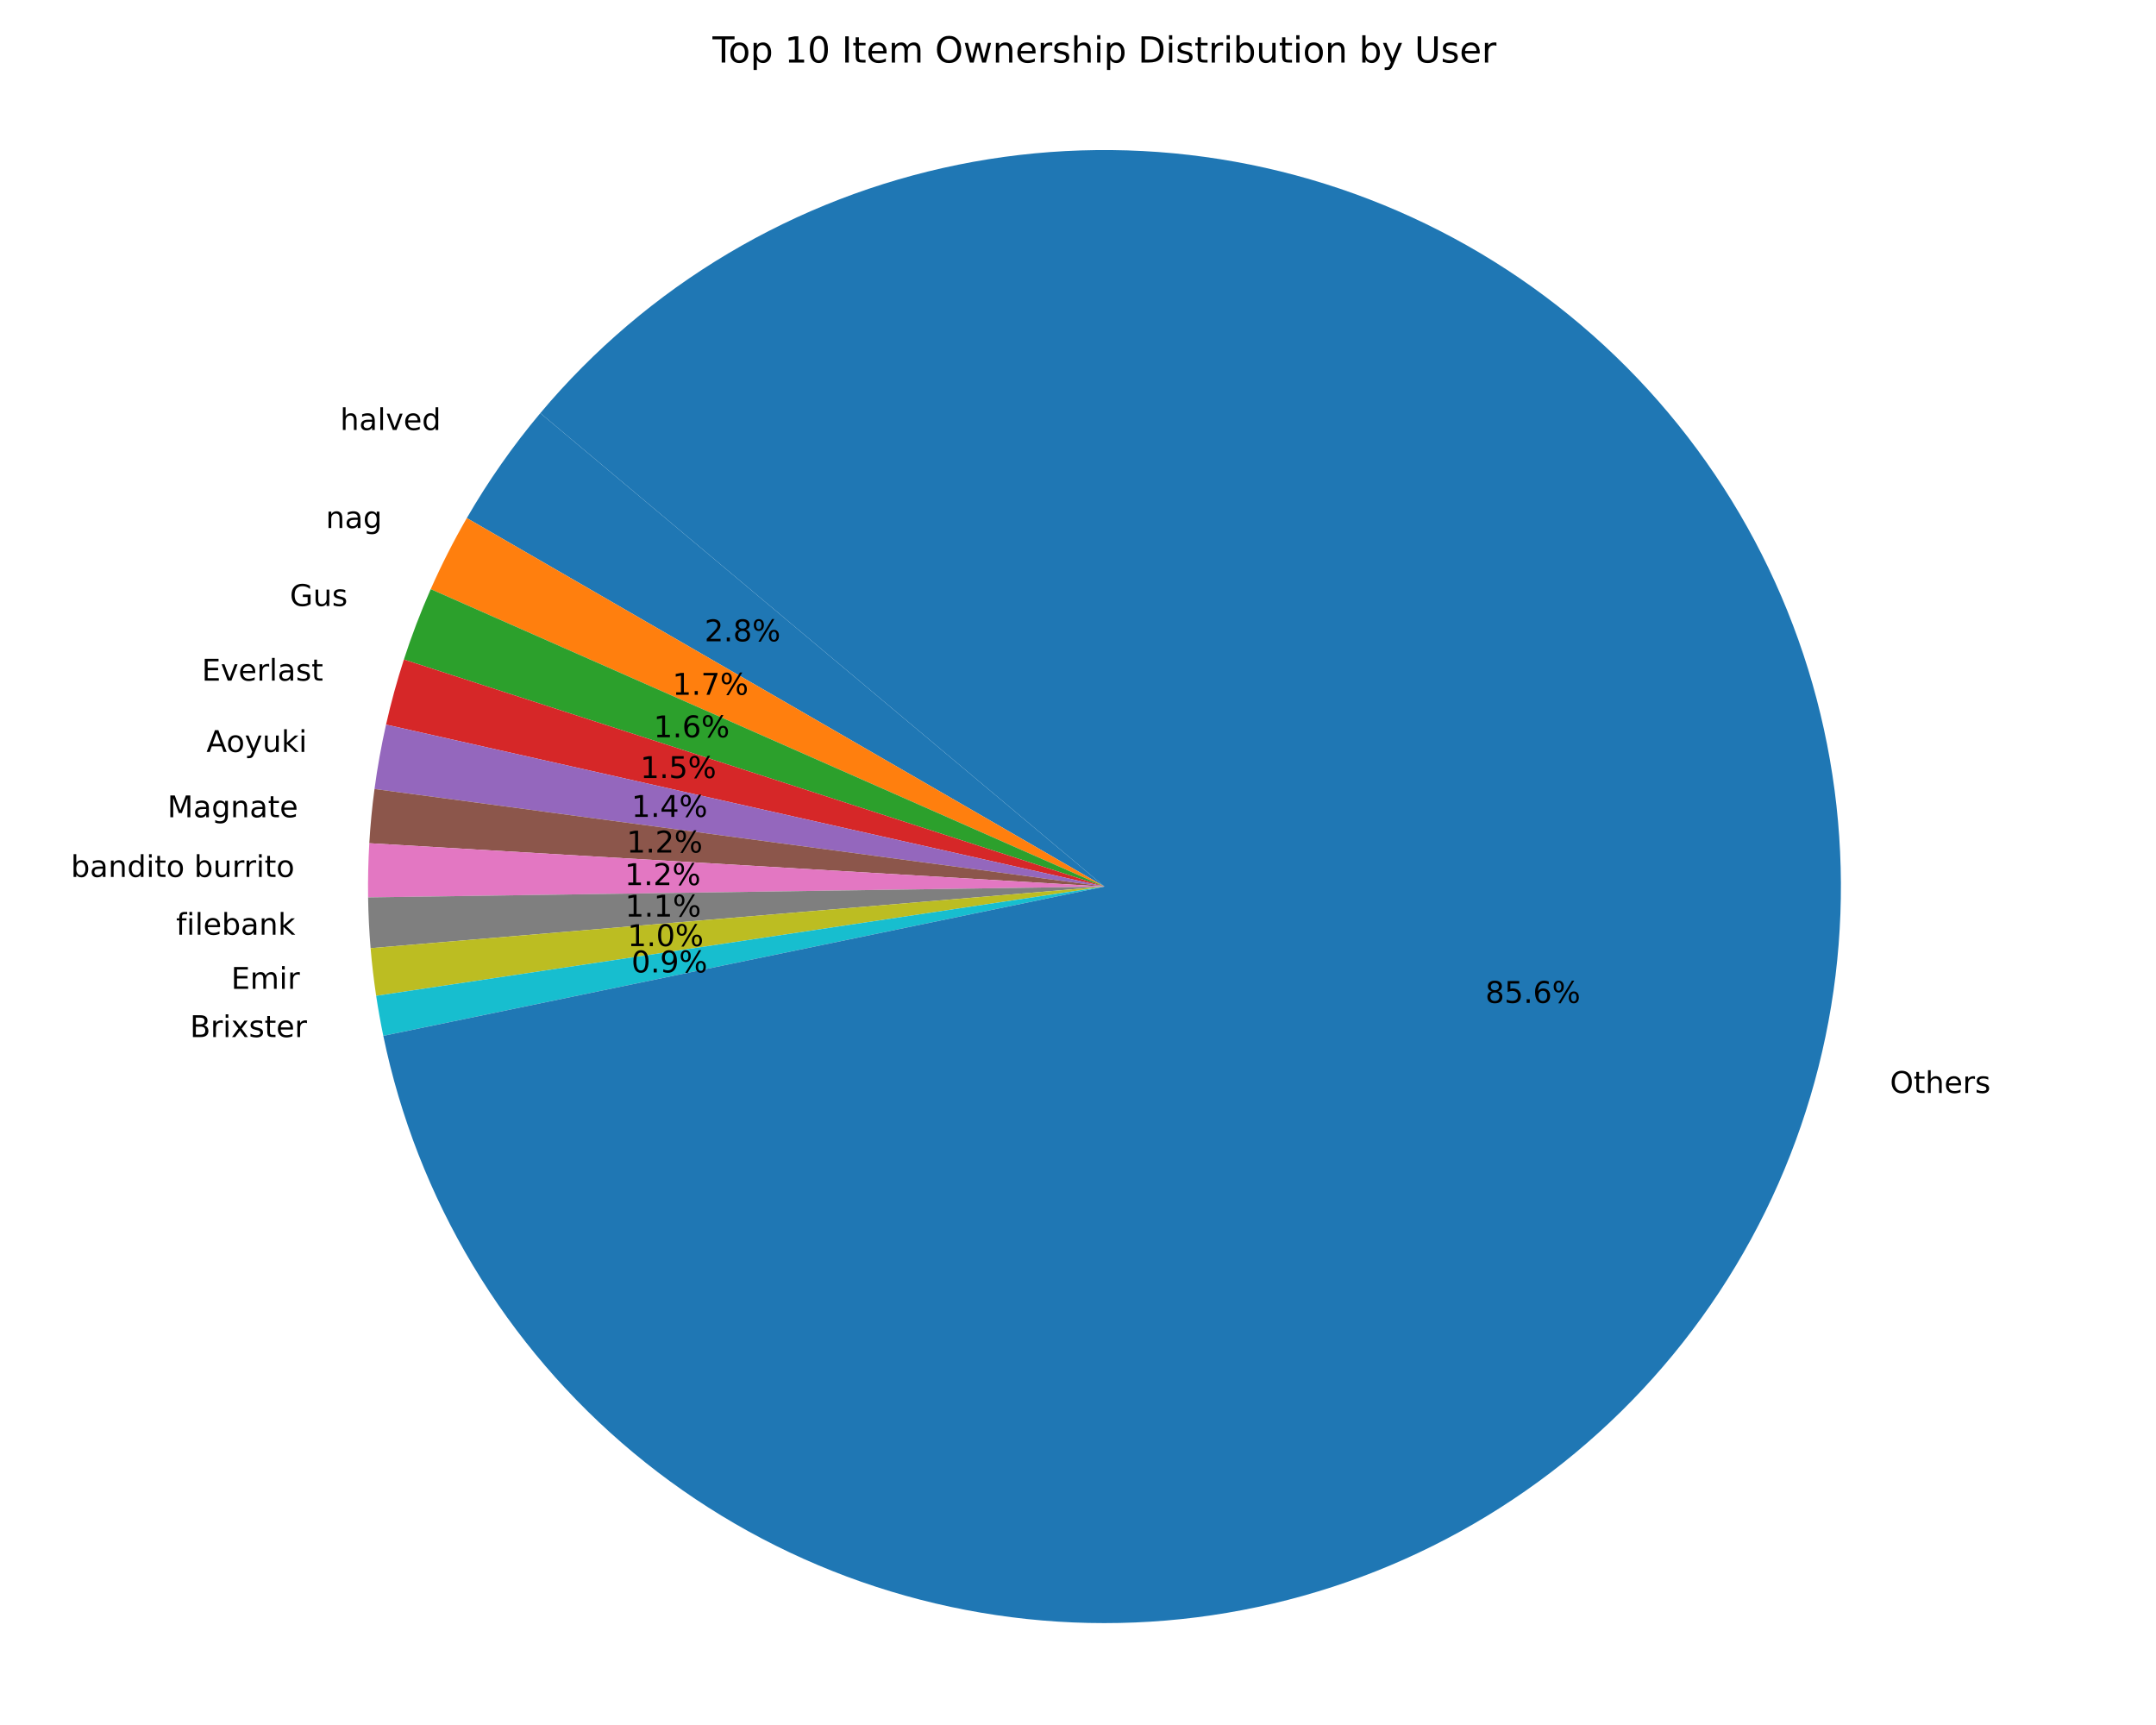
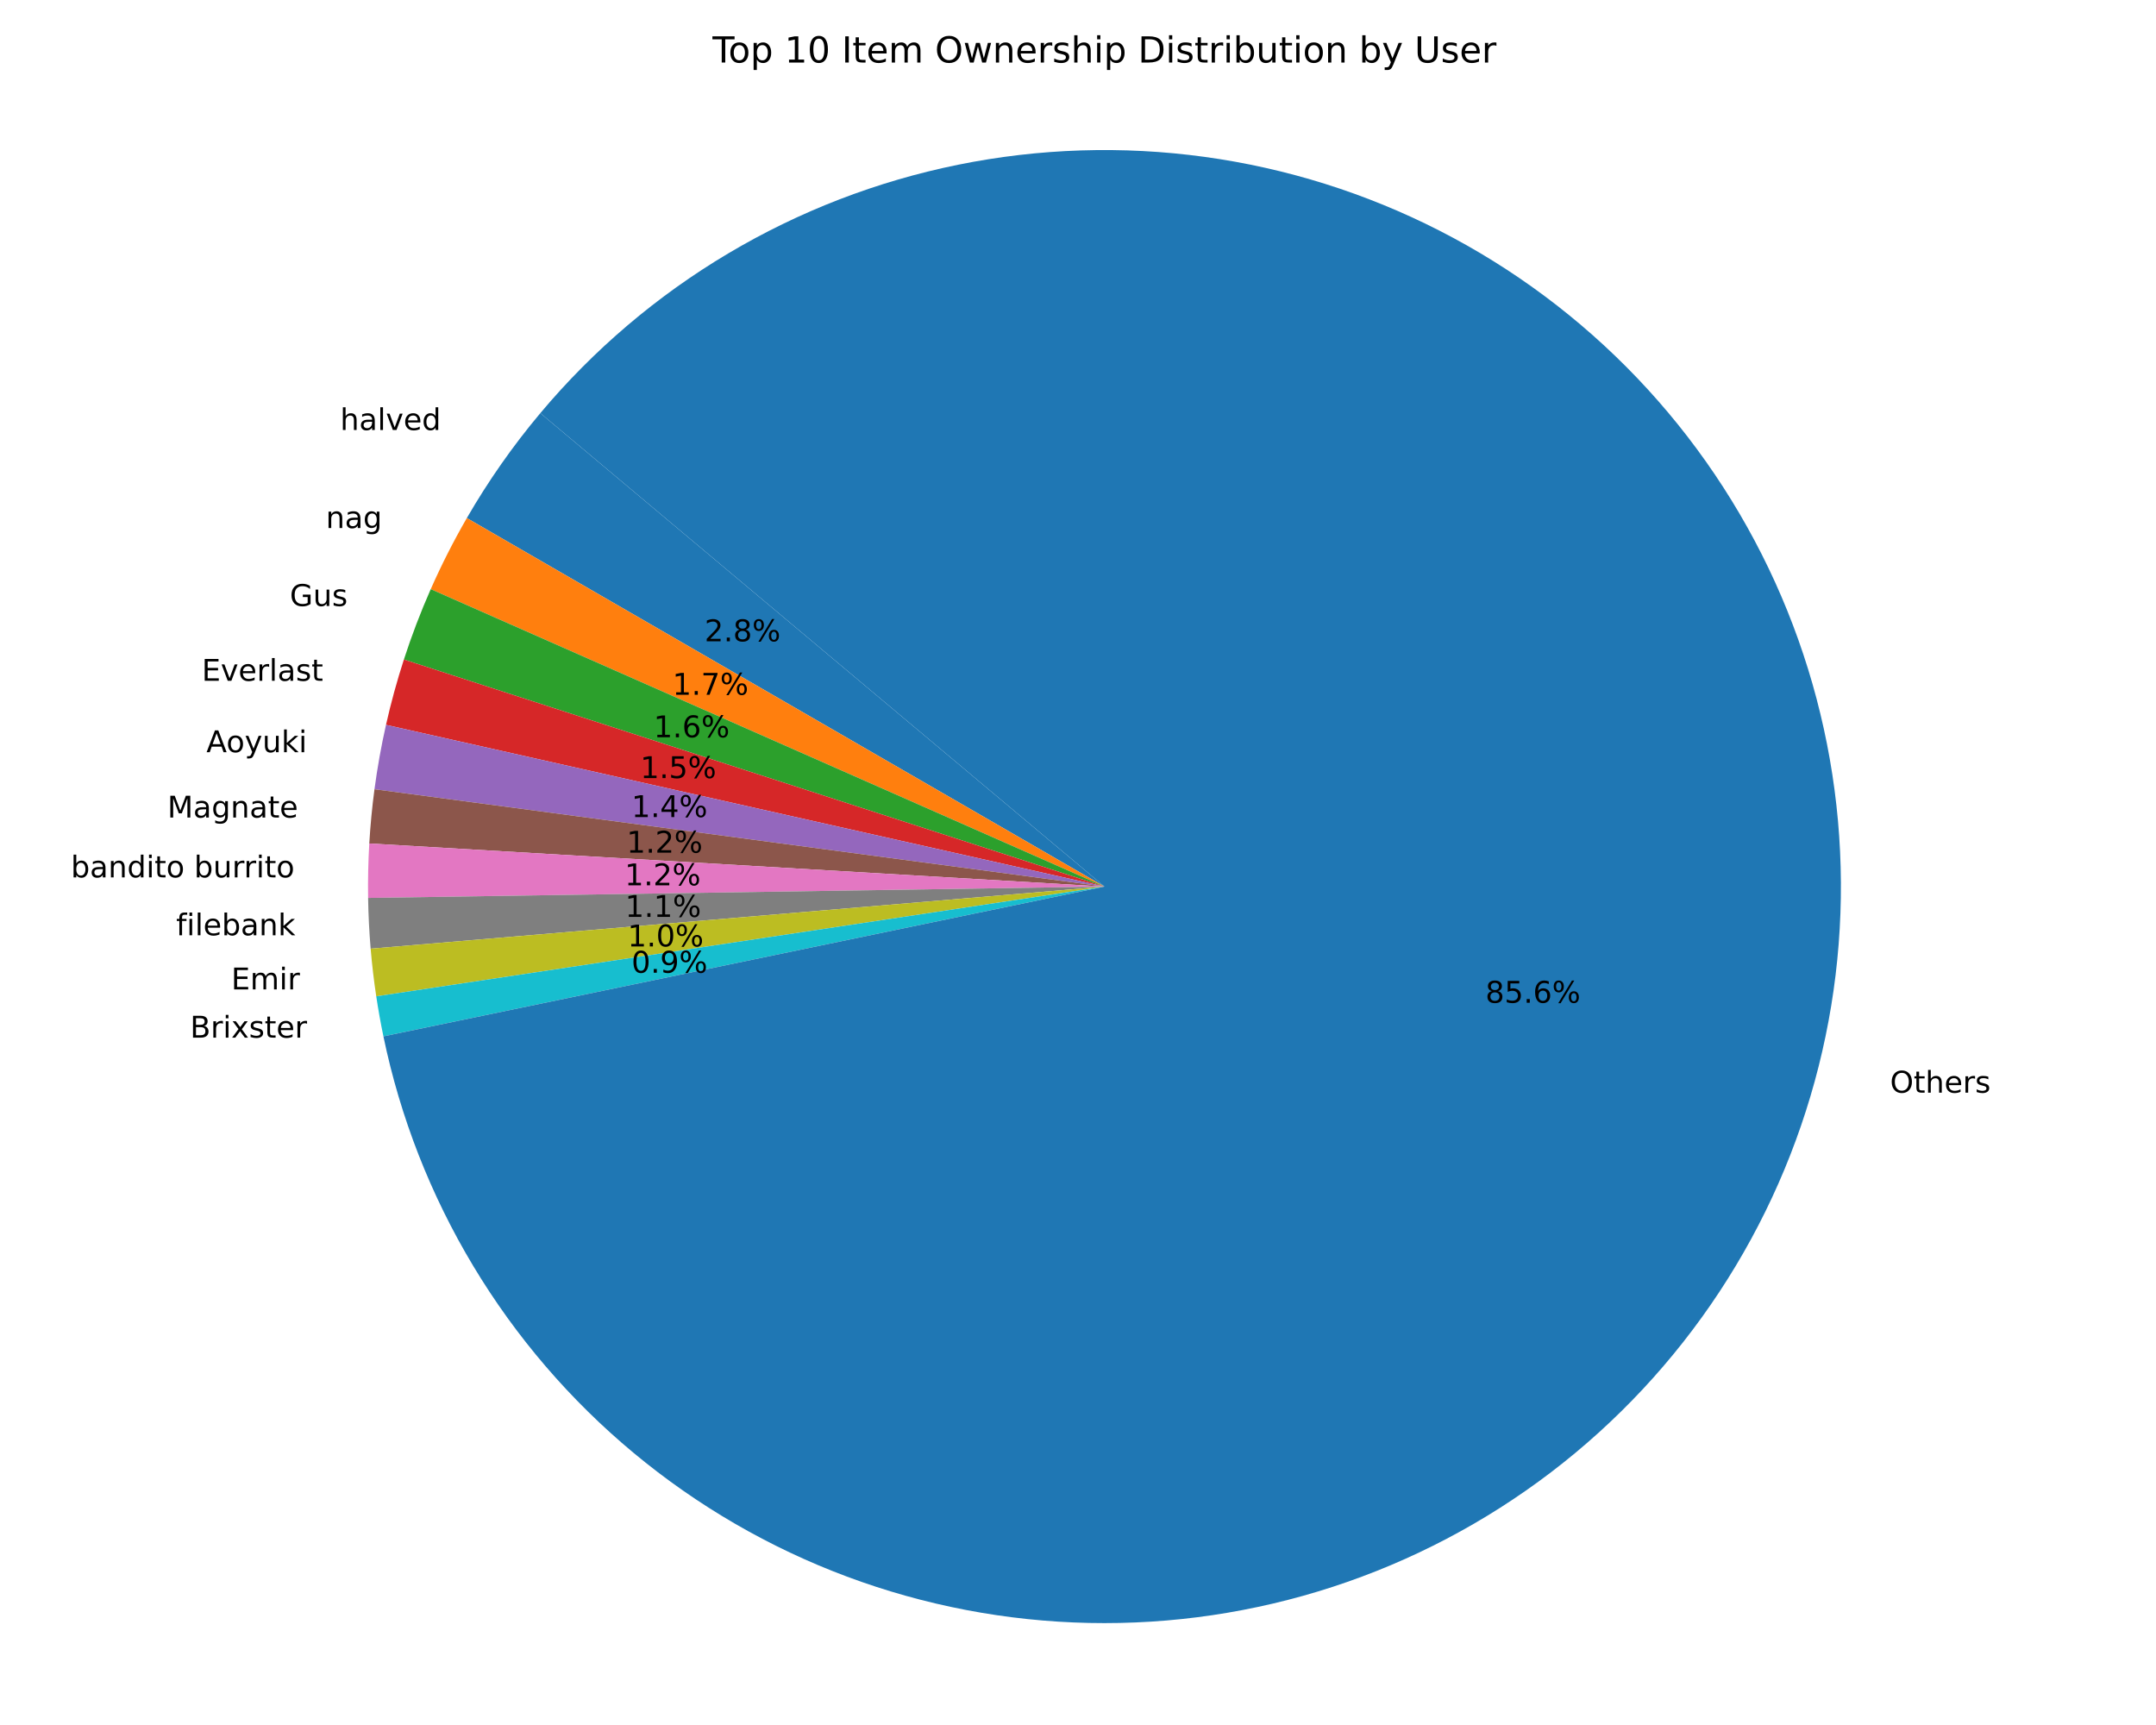
<svg xmlns="http://www.w3.org/2000/svg" xmlns:xlink="http://www.w3.org/1999/xlink" width="720pt" height="576pt" viewBox="0 0 720 576" version="1.1">
  <defs>
    <style type="text/css">*{stroke-linejoin: round; stroke-linecap: butt}</style>
  </defs>
  <g id="figure_1">
    <g id="patch_1">
      <path d="M 0 576  L 720 576  L 720 0  L 0 0  z " style="fill: #ffffff" />
    </g>
    <g id="axes_1">
      <g id="patch_2">
-         <path d="M 180.438 137.953  C 175.849 143.422 171.5 149.088 167.404 154.936  C 163.308 160.783 159.469 166.805 155.897 172.987  L 368.838 296.04  z " style="fill: #1f77b4" />
+         <path d="M 180.44 137.954  C 175.851 143.423 171.502 149.089 167.406 154.936  C 163.31 160.783 159.471 166.806 155.899 172.987  L 368.839 296.04  z " style="fill: #1f77b4" />
      </g>
      <g id="patch_3">
-         <path d="M 155.897 172.987  C 153.675 176.831 151.559 180.734 149.549 184.693  C 147.538 188.651 145.636 192.664 143.843 196.726  L 368.838 296.04  z " style="fill: #ff7f0e" />
+         <path d="M 155.899 172.987  C 153.678 176.831 151.561 180.735 149.551 184.693  C 147.541 188.652 145.638 192.664 143.845 196.726  L 368.839 296.04  z " style="fill: #ff7f0e" />
      </g>
      <g id="patch_4">
-         <path d="M 143.843 196.726  C 142.15 200.561 140.555 204.44 139.06 208.358  C 137.565 212.275 136.171 216.23 134.878 220.219  L 368.838 296.04  z " style="fill: #2ca02c" />
+         <path d="M 143.845 196.726  C 142.152 200.562 140.557 204.44 139.062 208.358  C 137.567 212.275 136.173 216.231 134.88 220.219  L 368.839 296.04  z " style="fill: #2ca02c" />
      </g>
      <g id="patch_5">
-         <path d="M 134.878 220.219  C 133.72 223.794 132.643 227.395 131.65 231.019  C 130.656 234.643 129.746 238.289 128.92 241.955  L 368.838 296.04  z " style="fill: #d62728" />
+         <path d="M 134.88 220.219  C 133.717 223.808 132.637 227.423 131.64 231.061  C 130.644 234.699 129.731 238.36 128.903 242.04  L 368.839 296.04  z " style="fill: #d62728" />
      </g>
      <g id="patch_6">
-         <path d="M 128.92 241.955  C 128.119 245.507 127.397 249.077 126.755 252.662  C 126.112 256.246 125.55 259.845 125.067 263.454  L 368.838 296.04  z " style="fill: #9467bd" />
+         <path d="M 128.903 242.04  C 128.103 245.593 127.382 249.163 126.741 252.748  C 126.1 256.332 125.539 259.931 125.058 263.541  L 368.839 296.04  z " style="fill: #9467bd" />
      </g>
      <g id="patch_7">
-         <path d="M 125.067 263.454  C 124.665 266.46 124.319 269.473 124.029 272.491  C 123.739 275.509 123.504 278.533 123.326 281.56  L 368.838 296.04  z " style="fill: #8c564b" />
+         <path d="M 125.058 263.541  C 124.657 266.546 124.312 269.559 124.023 272.578  C 123.734 275.596 123.5 278.62 123.323 281.647  L 368.839 296.04  z " style="fill: #8c564b" />
      </g>
      <g id="patch_8">
-         <path d="M 123.326 281.56  C 123.148 284.572 123.026 287.588 122.959 290.605  C 122.892 293.622 122.881 296.64 122.925 299.657  L 368.838 296.04  z " style="fill: #e377c2" />
+         <path d="M 123.323 281.647  C 123.145 284.674 123.024 287.704 122.958 290.735  C 122.893 293.767 122.884 296.799 122.93 299.831  L 368.839 296.04  z " style="fill: #e377c2" />
      </g>
      <g id="patch_9">
-         <path d="M 122.925 299.657  C 122.967 302.486 123.057 305.314 123.197 308.14  C 123.336 310.965 123.524 313.788 123.76 316.608  L 368.838 296.04  z " style="fill: #7f7f7f" />
+         <path d="M 122.93 299.831  C 122.974 302.66 123.066 305.488 123.208 308.314  C 123.349 311.139 123.539 313.962 123.777 316.781  L 368.839 296.04  z " style="fill: #7f7f7f" />
      </g>
      <g id="patch_10">
-         <path d="M 123.76 316.608  C 123.984 319.268 124.25 321.924 124.56 324.576  C 124.87 327.227 125.223 329.873 125.618 332.513  L 368.838 296.04  z " style="fill: #bcbd22" />
+         <path d="M 123.777 316.781  C 124.002 319.441 124.271 322.097 124.582 324.749  C 124.894 327.4 125.249 330.046 125.647 332.686  L 368.839 296.04  z " style="fill: #bcbd22" />
      </g>
      <g id="patch_11">
-         <path d="M 125.618 332.513  C 125.954 334.752 126.321 336.985 126.718 339.213  C 127.115 341.442 127.543 343.664 128.002 345.88  L 368.838 296.04  z " style="fill: #17becf" />
+         <path d="M 125.647 332.686  C 125.984 334.924 126.352 337.157 126.751 339.385  C 127.15 341.613 127.579 343.835 128.04 346.051  L 368.839 296.04  z " style="fill: #17becf" />
      </g>
      <g id="patch_12">
-         <path d="M 128.002 345.88  C 133.602 372.943 143.724 398.868 157.942 422.566  C 172.159 446.264 190.27 467.397 211.511 485.075  C 232.752 502.754 256.822 516.726 282.708 526.404  C 308.593 536.082 335.926 541.329 363.555 541.922  C 391.184 542.516 418.717 538.448 444.994 529.891  C 471.271 521.334 495.919 508.408 517.9 491.658  C 539.881 474.909 558.883 454.573 574.105 431.508  C 589.327 408.442 600.553 382.975 607.311 356.179  C 614.069 329.382 616.261 301.637 613.797 274.112  C 611.333 246.587 604.248 219.672 592.838 194.502  C 581.428 169.332 565.858 146.263 546.781 126.269  C 527.704 106.274 505.393 89.636 480.786 77.057  C 456.18 64.478 429.628 56.135 402.249 52.381  C 374.869 48.627 347.052 49.514 319.968 55.005  C 292.883 60.497 266.917 70.514 243.162 84.636  C 219.407 98.758 198.202 116.783 180.438 137.953  L 368.838 296.04  z " style="fill: #1f77b4" />
+         <path d="M 128.04 346.051  C 133.658 373.105 143.797 399.02 158.028 422.705  C 172.259 446.391 190.381 467.509 211.63 485.172  C 232.88 502.835 256.954 516.791 282.842 526.453  C 308.729 536.115 336.061 541.345 363.687 541.924  C 391.312 542.503 418.839 538.422 445.109 529.853  C 471.378 521.284 496.017 508.349 517.987 491.592  C 539.958 474.834 558.948 454.494 574.159 431.425  C 589.37 408.357 600.585 382.89 607.333 356.094  C 614.08 329.299 616.263 301.557 613.791 274.036  C 611.319 246.515 604.226 219.607 592.811 194.443  C 581.397 169.279 565.822 146.218 546.744 126.23  C 527.665 106.242 505.354 89.611 480.748 77.038  C 456.143 64.465 429.594 56.128 402.217 52.377  C 374.841 48.627 347.028 49.517 319.948 55.011  C 292.868 60.504 266.906 70.521 243.155 84.642  C 219.404 98.763 198.201 116.787 180.44 137.954  L 368.839 296.04  z " style="fill: #1f77b4" />
      </g>
      <g id="matplotlib.axis_1" />
      <g id="matplotlib.axis_2" />
      <g id="text_1">
-         <g transform="translate(113.5967 143.5845) scale(0.1 -0.1)">
+         <g transform="translate(113.5988 143.5851) scale(0.1 -0.1)">
          <defs>
            <path id="DejaVuSans-68" d="M 3513 2113  L 3513 0  L 2938 0  L 2938 2094  Q 2938 2591 2744 2837  Q 2550 3084 2163 3084  Q 1697 3084 1428 2787  Q 1159 2491 1159 1978  L 1159 0  L 581 0  L 581 4863  L 1159 4863  L 1159 2956  Q 1366 3272 1645 3428  Q 1925 3584 2291 3584  Q 2894 3584 3203 3211  Q 3513 2838 3513 2113  z " transform="scale(0.015625)" />
            <path id="DejaVuSans-61" d="M 2194 1759  Q 1497 1759 1228 1600  Q 959 1441 959 1056  Q 959 750 1161 570  Q 1363 391 1709 391  Q 2188 391 2477 730  Q 2766 1069 2766 1631  L 2766 1759  L 2194 1759  z M 3341 1997  L 3341 0  L 2766 0  L 2766 531  Q 2569 213 2275 61  Q 1981 -91 1556 -91  Q 1019 -91 701 211  Q 384 513 384 1019  Q 384 1609 779 1909  Q 1175 2209 1959 2209  L 2766 2209  L 2766 2266  Q 2766 2663 2505 2880  Q 2244 3097 1772 3097  Q 1472 3097 1187 3025  Q 903 2953 641 2809  L 641 3341  Q 956 3463 1253 3523  Q 1550 3584 1831 3584  Q 2591 3584 2966 3190  Q 3341 2797 3341 1997  z " transform="scale(0.015625)" />
            <path id="DejaVuSans-6c" d="M 603 4863  L 1178 4863  L 1178 0  L 603 0  L 603 4863  z " transform="scale(0.015625)" />
            <path id="DejaVuSans-76" d="M 191 3500  L 800 3500  L 1894 563  L 2988 3500  L 3597 3500  L 2284 0  L 1503 0  L 191 3500  z " transform="scale(0.015625)" />
            <path id="DejaVuSans-65" d="M 3597 1894  L 3597 1613  L 953 1613  Q 991 1019 1311 708  Q 1631 397 2203 397  Q 2534 397 2845 478  Q 3156 559 3463 722  L 3463 178  Q 3153 47 2828 -22  Q 2503 -91 2169 -91  Q 1331 -91 842 396  Q 353 884 353 1716  Q 353 2575 817 3079  Q 1281 3584 2069 3584  Q 2775 3584 3186 3129  Q 3597 2675 3597 1894  z M 3022 2063  Q 3016 2534 2758 2815  Q 2500 3097 2075 3097  Q 1594 3097 1305 2825  Q 1016 2553 972 2059  L 3022 2063  z " transform="scale(0.015625)" />
            <path id="DejaVuSans-64" d="M 2906 2969  L 2906 4863  L 3481 4863  L 3481 0  L 2906 0  L 2906 525  Q 2725 213 2448 61  Q 2172 -91 1784 -91  Q 1150 -91 751 415  Q 353 922 353 1747  Q 353 2572 751 3078  Q 1150 3584 1784 3584  Q 2172 3584 2448 3432  Q 2725 3281 2906 2969  z M 947 1747  Q 947 1113 1208 752  Q 1469 391 1925 391  Q 2381 391 2643 752  Q 2906 1113 2906 1747  Q 2906 2381 2643 2742  Q 2381 3103 1925 3103  Q 1469 3103 1208 2742  Q 947 2381 947 1747  z " transform="scale(0.015625)" />
          </defs>
          <use xlink:href="#DejaVuSans-68" />
          <use xlink:href="#DejaVuSans-61" transform="translate(63.37891 0)" />
          <use xlink:href="#DejaVuSans-6c" transform="translate(124.6582 0)" />
          <use xlink:href="#DejaVuSans-76" transform="translate(152.4414 0)" />
          <use xlink:href="#DejaVuSans-65" transform="translate(211.6211 0)" />
          <use xlink:href="#DejaVuSans-64" transform="translate(273.1445 0)" />
        </g>
      </g>
      <g id="text_2">
-         <g transform="translate(235.2753 214.1367) scale(0.1 -0.1)">
+         <g transform="translate(235.2771 214.137) scale(0.1 -0.1)">
          <defs>
            <path id="DejaVuSans-32" d="M 1228 531  L 3431 531  L 3431 0  L 469 0  L 469 531  Q 828 903 1448 1529  Q 2069 2156 2228 2338  Q 2531 2678 2651 2914  Q 2772 3150 2772 3378  Q 2772 3750 2511 3984  Q 2250 4219 1831 4219  Q 1534 4219 1204 4116  Q 875 4013 500 3803  L 500 4441  Q 881 4594 1212 4672  Q 1544 4750 1819 4750  Q 2544 4750 2975 4387  Q 3406 4025 3406 3419  Q 3406 3131 3298 2873  Q 3191 2616 2906 2266  Q 2828 2175 2409 1742  Q 1991 1309 1228 531  z " transform="scale(0.015625)" />
            <path id="DejaVuSans-2e" d="M 684 794  L 1344 794  L 1344 0  L 684 0  L 684 794  z " transform="scale(0.015625)" />
            <path id="DejaVuSans-38" d="M 2034 2216  Q 1584 2216 1326 1975  Q 1069 1734 1069 1313  Q 1069 891 1326 650  Q 1584 409 2034 409  Q 2484 409 2743 651  Q 3003 894 3003 1313  Q 3003 1734 2745 1975  Q 2488 2216 2034 2216  z M 1403 2484  Q 997 2584 770 2862  Q 544 3141 544 3541  Q 544 4100 942 4425  Q 1341 4750 2034 4750  Q 2731 4750 3128 4425  Q 3525 4100 3525 3541  Q 3525 3141 3298 2862  Q 3072 2584 2669 2484  Q 3125 2378 3379 2068  Q 3634 1759 3634 1313  Q 3634 634 3220 271  Q 2806 -91 2034 -91  Q 1263 -91 848 271  Q 434 634 434 1313  Q 434 1759 690 2068  Q 947 2378 1403 2484  z M 1172 3481  Q 1172 3119 1398 2916  Q 1625 2713 2034 2713  Q 2441 2713 2670 2916  Q 2900 3119 2900 3481  Q 2900 3844 2670 4047  Q 2441 4250 2034 4250  Q 1625 4250 1398 4047  Q 1172 3844 1172 3481  z " transform="scale(0.015625)" />
            <path id="DejaVuSans-25" d="M 4653 2053  Q 4381 2053 4226 1822  Q 4072 1591 4072 1178  Q 4072 772 4226 539  Q 4381 306 4653 306  Q 4919 306 5073 539  Q 5228 772 5228 1178  Q 5228 1588 5073 1820  Q 4919 2053 4653 2053  z M 4653 2450  Q 5147 2450 5437 2106  Q 5728 1763 5728 1178  Q 5728 594 5436 251  Q 5144 -91 4653 -91  Q 4153 -91 3862 251  Q 3572 594 3572 1178  Q 3572 1766 3864 2108  Q 4156 2450 4653 2450  z M 1428 4353  Q 1159 4353 1004 4120  Q 850 3888 850 3481  Q 850 3069 1003 2837  Q 1156 2606 1428 2606  Q 1700 2606 1854 2837  Q 2009 3069 2009 3481  Q 2009 3884 1853 4118  Q 1697 4353 1428 4353  z M 4250 4750  L 4750 4750  L 1831 -91  L 1331 -91  L 4250 4750  z M 1428 4750  Q 1922 4750 2215 4408  Q 2509 4066 2509 3481  Q 2509 2891 2217 2550  Q 1925 2209 1428 2209  Q 931 2209 642 2551  Q 353 2894 353 3481  Q 353 4063 643 4406  Q 934 4750 1428 4750  z " transform="scale(0.015625)" />
          </defs>
          <use xlink:href="#DejaVuSans-32" />
          <use xlink:href="#DejaVuSans-2e" transform="translate(63.62305 0)" />
          <use xlink:href="#DejaVuSans-38" transform="translate(95.41016 0)" />
          <use xlink:href="#DejaVuSans-25" transform="translate(159.0332 0)" />
        </g>
      </g>
      <g id="text_3">
-         <g transform="translate(108.8055 176.3176) scale(0.1 -0.1)">
+         <g transform="translate(108.8077 176.318) scale(0.1 -0.1)">
          <defs>
            <path id="DejaVuSans-6e" d="M 3513 2113  L 3513 0  L 2938 0  L 2938 2094  Q 2938 2591 2744 2837  Q 2550 3084 2163 3084  Q 1697 3084 1428 2787  Q 1159 2491 1159 1978  L 1159 0  L 581 0  L 581 3500  L 1159 3500  L 1159 2956  Q 1366 3272 1645 3428  Q 1925 3584 2291 3584  Q 2894 3584 3203 3211  Q 3513 2838 3513 2113  z " transform="scale(0.015625)" />
            <path id="DejaVuSans-67" d="M 2906 1791  Q 2906 2416 2648 2759  Q 2391 3103 1925 3103  Q 1463 3103 1205 2759  Q 947 2416 947 1791  Q 947 1169 1205 825  Q 1463 481 1925 481  Q 2391 481 2648 825  Q 2906 1169 2906 1791  z M 3481 434  Q 3481 -459 3084 -895  Q 2688 -1331 1869 -1331  Q 1566 -1331 1297 -1286  Q 1028 -1241 775 -1147  L 775 -588  Q 1028 -725 1275 -790  Q 1522 -856 1778 -856  Q 2344 -856 2625 -561  Q 2906 -266 2906 331  L 2906 616  Q 2728 306 2450 153  Q 2172 0 1784 0  Q 1141 0 747 490  Q 353 981 353 1791  Q 353 2603 747 3093  Q 1141 3584 1784 3584  Q 2172 3584 2450 3431  Q 2728 3278 2906 2969  L 2906 3500  L 3481 3500  L 3481 434  z " transform="scale(0.015625)" />
          </defs>
          <use xlink:href="#DejaVuSans-6e" />
          <use xlink:href="#DejaVuSans-61" transform="translate(63.37891 0)" />
          <use xlink:href="#DejaVuSans-67" transform="translate(124.6582 0)" />
        </g>
      </g>
      <g id="text_4">
-         <g transform="translate(224.5619 231.9911) scale(0.1 -0.1)">
+         <g transform="translate(224.5637 231.9914) scale(0.1 -0.1)">
          <defs>
            <path id="DejaVuSans-31" d="M 794 531  L 1825 531  L 1825 4091  L 703 3866  L 703 4441  L 1819 4666  L 2450 4666  L 2450 531  L 3481 531  L 3481 0  L 794 0  L 794 531  z " transform="scale(0.015625)" />
            <path id="DejaVuSans-37" d="M 525 4666  L 3525 4666  L 3525 4397  L 1831 0  L 1172 0  L 2766 4134  L 525 4134  L 525 4666  z " transform="scale(0.015625)" />
          </defs>
          <use xlink:href="#DejaVuSans-31" />
          <use xlink:href="#DejaVuSans-2e" transform="translate(63.62305 0)" />
          <use xlink:href="#DejaVuSans-37" transform="translate(95.41016 0)" />
          <use xlink:href="#DejaVuSans-25" transform="translate(159.0332 0)" />
        </g>
      </g>
      <g id="text_5">
-         <g transform="translate(96.78704 202.3488) scale(0.1 -0.1)">
+         <g transform="translate(96.78928 202.3492) scale(0.1 -0.1)">
          <defs>
            <path id="DejaVuSans-47" d="M 3809 666  L 3809 1919  L 2778 1919  L 2778 2438  L 4434 2438  L 4434 434  Q 4069 175 3628 42  Q 3188 -91 2688 -91  Q 1594 -91 976 548  Q 359 1188 359 2328  Q 359 3472 976 4111  Q 1594 4750 2688 4750  Q 3144 4750 3555 4637  Q 3966 4525 4313 4306  L 4313 3634  Q 3963 3931 3569 4081  Q 3175 4231 2741 4231  Q 1884 4231 1454 3753  Q 1025 3275 1025 2328  Q 1025 1384 1454 906  Q 1884 428 2741 428  Q 3075 428 3337 486  Q 3600 544 3809 666  z " transform="scale(0.015625)" />
            <path id="DejaVuSans-75" d="M 544 1381  L 544 3500  L 1119 3500  L 1119 1403  Q 1119 906 1312 657  Q 1506 409 1894 409  Q 2359 409 2629 706  Q 2900 1003 2900 1516  L 2900 3500  L 3475 3500  L 3475 0  L 2900 0  L 2900 538  Q 2691 219 2414 64  Q 2138 -91 1772 -91  Q 1169 -91 856 284  Q 544 659 544 1381  z M 1991 3584  L 1991 3584  z " transform="scale(0.015625)" />
            <path id="DejaVuSans-73" d="M 2834 3397  L 2834 2853  Q 2591 2978 2328 3040  Q 2066 3103 1784 3103  Q 1356 3103 1142 2972  Q 928 2841 928 2578  Q 928 2378 1081 2264  Q 1234 2150 1697 2047  L 1894 2003  Q 2506 1872 2764 1633  Q 3022 1394 3022 966  Q 3022 478 2636 193  Q 2250 -91 1575 -91  Q 1294 -91 989 -36  Q 684 19 347 128  L 347 722  Q 666 556 975 473  Q 1284 391 1588 391  Q 1994 391 2212 530  Q 2431 669 2431 922  Q 2431 1156 2273 1281  Q 2116 1406 1581 1522  L 1381 1569  Q 847 1681 609 1914  Q 372 2147 372 2553  Q 372 3047 722 3315  Q 1072 3584 1716 3584  Q 2034 3584 2315 3537  Q 2597 3491 2834 3397  z " transform="scale(0.015625)" />
          </defs>
          <use xlink:href="#DejaVuSans-47" />
          <use xlink:href="#DejaVuSans-75" transform="translate(77.49023 0)" />
          <use xlink:href="#DejaVuSans-73" transform="translate(140.8691 0)" />
        </g>
      </g>
      <g id="text_6">
-         <g transform="translate(218.2689 246.19) scale(0.1 -0.1)">
+         <g transform="translate(218.2707 246.1902) scale(0.1 -0.1)">
          <defs>
            <path id="DejaVuSans-36" d="M 2113 2584  Q 1688 2584 1439 2293  Q 1191 2003 1191 1497  Q 1191 994 1439 701  Q 1688 409 2113 409  Q 2538 409 2786 701  Q 3034 994 3034 1497  Q 3034 2003 2786 2293  Q 2538 2584 2113 2584  z M 3366 4563  L 3366 3988  Q 3128 4100 2886 4159  Q 2644 4219 2406 4219  Q 1781 4219 1451 3797  Q 1122 3375 1075 2522  Q 1259 2794 1537 2939  Q 1816 3084 2150 3084  Q 2853 3084 3261 2657  Q 3669 2231 3669 1497  Q 3669 778 3244 343  Q 2819 -91 2113 -91  Q 1303 -91 875 529  Q 447 1150 447 2328  Q 447 3434 972 4092  Q 1497 4750 2381 4750  Q 2619 4750 2861 4703  Q 3103 4656 3366 4563  z " transform="scale(0.015625)" />
          </defs>
          <use xlink:href="#DejaVuSans-31" />
          <use xlink:href="#DejaVuSans-2e" transform="translate(63.62305 0)" />
          <use xlink:href="#DejaVuSans-36" transform="translate(95.41016 0)" />
          <use xlink:href="#DejaVuSans-25" transform="translate(159.0332 0)" />
        </g>
      </g>
      <g id="text_7">
-         <g transform="translate(67.39339 227.2759) scale(0.1 -0.1)">
+         <g transform="translate(67.38302 227.3223) scale(0.1 -0.1)">
          <defs>
            <path id="DejaVuSans-45" d="M 628 4666  L 3578 4666  L 3578 4134  L 1259 4134  L 1259 2753  L 3481 2753  L 3481 2222  L 1259 2222  L 1259 531  L 3634 531  L 3634 0  L 628 0  L 628 4666  z " transform="scale(0.015625)" />
            <path id="DejaVuSans-72" d="M 2631 2963  Q 2534 3019 2420 3045  Q 2306 3072 2169 3072  Q 1681 3072 1420 2755  Q 1159 2438 1159 1844  L 1159 0  L 581 0  L 581 3500  L 1159 3500  L 1159 2956  Q 1341 3275 1631 3429  Q 1922 3584 2338 3584  Q 2397 3584 2469 3576  Q 2541 3569 2628 3553  L 2631 2963  z " transform="scale(0.015625)" />
            <path id="DejaVuSans-74" d="M 1172 4494  L 1172 3500  L 2356 3500  L 2356 3053  L 1172 3053  L 1172 1153  Q 1172 725 1289 603  Q 1406 481 1766 481  L 2356 481  L 2356 0  L 1766 0  Q 1100 0 847 248  Q 594 497 594 1153  L 594 3053  L 172 3053  L 172 3500  L 594 3500  L 594 4494  L 1172 4494  z " transform="scale(0.015625)" />
          </defs>
          <use xlink:href="#DejaVuSans-45" />
          <use xlink:href="#DejaVuSans-76" transform="translate(63.18359 0)" />
          <use xlink:href="#DejaVuSans-65" transform="translate(122.3633 0)" />
          <use xlink:href="#DejaVuSans-72" transform="translate(183.8867 0)" />
          <use xlink:href="#DejaVuSans-6c" transform="translate(225 0)" />
          <use xlink:href="#DejaVuSans-61" transform="translate(252.7832 0)" />
          <use xlink:href="#DejaVuSans-73" transform="translate(314.0625 0)" />
          <use xlink:href="#DejaVuSans-74" transform="translate(366.1621 0)" />
        </g>
      </g>
      <g id="text_8">
-         <g transform="translate(213.8227 259.7865) scale(0.1 -0.1)">
+         <g transform="translate(213.8176 259.8119) scale(0.1 -0.1)">
          <defs>
            <path id="DejaVuSans-35" d="M 691 4666  L 3169 4666  L 3169 4134  L 1269 4134  L 1269 2991  Q 1406 3038 1543 3061  Q 1681 3084 1819 3084  Q 2600 3084 3056 2656  Q 3513 2228 3513 1497  Q 3513 744 3044 326  Q 2575 -91 1722 -91  Q 1428 -91 1123 -41  Q 819 9 494 109  L 494 744  Q 775 591 1075 516  Q 1375 441 1709 441  Q 2250 441 2565 725  Q 2881 1009 2881 1497  Q 2881 1984 2565 2268  Q 2250 2553 1709 2553  Q 1456 2553 1204 2497  Q 953 2441 691 2322  L 691 4666  z " transform="scale(0.015625)" />
          </defs>
          <use xlink:href="#DejaVuSans-31" />
          <use xlink:href="#DejaVuSans-2e" transform="translate(63.62305 0)" />
          <use xlink:href="#DejaVuSans-35" transform="translate(95.41016 0)" />
          <use xlink:href="#DejaVuSans-25" transform="translate(159.0332 0)" />
        </g>
      </g>
      <g id="text_9">
-         <g transform="translate(68.93685 251.0833) scale(0.1 -0.1)">
+         <g transform="translate(68.92228 251.1777) scale(0.1 -0.1)">
          <defs>
            <path id="DejaVuSans-41" d="M 2188 4044  L 1331 1722  L 3047 1722  L 2188 4044  z M 1831 4666  L 2547 4666  L 4325 0  L 3669 0  L 3244 1197  L 1141 1197  L 716 0  L 50 0  L 1831 4666  z " transform="scale(0.015625)" />
            <path id="DejaVuSans-6f" d="M 1959 3097  Q 1497 3097 1228 2736  Q 959 2375 959 1747  Q 959 1119 1226 758  Q 1494 397 1959 397  Q 2419 397 2687 759  Q 2956 1122 2956 1747  Q 2956 2369 2687 2733  Q 2419 3097 1959 3097  z M 1959 3584  Q 2709 3584 3137 3096  Q 3566 2609 3566 1747  Q 3566 888 3137 398  Q 2709 -91 1959 -91  Q 1206 -91 779 398  Q 353 888 353 1747  Q 353 2609 779 3096  Q 1206 3584 1959 3584  z " transform="scale(0.015625)" />
            <path id="DejaVuSans-79" d="M 2059 -325  Q 1816 -950 1584 -1140  Q 1353 -1331 966 -1331  L 506 -1331  L 506 -850  L 844 -850  Q 1081 -850 1212 -737  Q 1344 -625 1503 -206  L 1606 56  L 191 3500  L 800 3500  L 1894 763  L 2988 3500  L 3597 3500  L 2059 -325  z " transform="scale(0.015625)" />
            <path id="DejaVuSans-6b" d="M 581 4863  L 1159 4863  L 1159 1991  L 2875 3500  L 3609 3500  L 1753 1863  L 3688 0  L 2938 0  L 1159 1709  L 1159 0  L 581 0  L 581 4863  z " transform="scale(0.015625)" />
            <path id="DejaVuSans-69" d="M 603 3500  L 1178 3500  L 1178 0  L 603 0  L 603 3500  z M 603 4863  L 1178 4863  L 1178 4134  L 603 4134  L 603 4863  z " transform="scale(0.015625)" />
          </defs>
          <use xlink:href="#DejaVuSans-41" />
          <use xlink:href="#DejaVuSans-6f" transform="translate(66.6582 0)" />
          <use xlink:href="#DejaVuSans-79" transform="translate(127.8398 0)" />
          <use xlink:href="#DejaVuSans-75" transform="translate(187.0195 0)" />
          <use xlink:href="#DejaVuSans-6b" transform="translate(250.3984 0)" />
          <use xlink:href="#DejaVuSans-69" transform="translate(308.3086 0)" />
        </g>
      </g>
      <g id="text_10">
-         <g transform="translate(210.8856 272.7724) scale(0.1 -0.1)">
+         <g transform="translate(210.8782 272.8239) scale(0.1 -0.1)">
          <defs>
            <path id="DejaVuSans-34" d="M 2419 4116  L 825 1625  L 2419 1625  L 2419 4116  z M 2253 4666  L 3047 4666  L 3047 1625  L 3713 1625  L 3713 1100  L 3047 1100  L 3047 0  L 2419 0  L 2419 1100  L 313 1100  L 313 1709  L 2253 4666  z " transform="scale(0.015625)" />
          </defs>
          <use xlink:href="#DejaVuSans-31" />
          <use xlink:href="#DejaVuSans-2e" transform="translate(63.62305 0)" />
          <use xlink:href="#DejaVuSans-34" transform="translate(95.41016 0)" />
          <use xlink:href="#DejaVuSans-25" transform="translate(159.0332 0)" />
        </g>
      </g>
      <g id="text_11">
-         <g transform="translate(55.90424 272.8953) scale(0.1 -0.1)">
+         <g transform="translate(55.8974 272.9907) scale(0.1 -0.1)">
          <defs>
            <path id="DejaVuSans-4d" d="M 628 4666  L 1569 4666  L 2759 1491  L 3956 4666  L 4897 4666  L 4897 0  L 4281 0  L 4281 4097  L 3078 897  L 2444 897  L 1241 4097  L 1241 0  L 628 0  L 628 4666  z " transform="scale(0.015625)" />
          </defs>
          <use xlink:href="#DejaVuSans-4d" />
          <use xlink:href="#DejaVuSans-61" transform="translate(86.2793 0)" />
          <use xlink:href="#DejaVuSans-67" transform="translate(147.5586 0)" />
          <use xlink:href="#DejaVuSans-6e" transform="translate(211.0352 0)" />
          <use xlink:href="#DejaVuSans-61" transform="translate(274.4141 0)" />
          <use xlink:href="#DejaVuSans-74" transform="translate(335.6934 0)" />
          <use xlink:href="#DejaVuSans-65" transform="translate(374.9023 0)" />
        </g>
      </g>
      <g id="text_12">
-         <g transform="translate(209.2502 284.6699) scale(0.1 -0.1)">
+         <g transform="translate(209.247 284.7219) scale(0.1 -0.1)">
          <use xlink:href="#DejaVuSans-31" />
          <use xlink:href="#DejaVuSans-2e" transform="translate(63.62305 0)" />
          <use xlink:href="#DejaVuSans-32" transform="translate(95.41016 0)" />
          <use xlink:href="#DejaVuSans-25" transform="translate(159.0332 0)" />
        </g>
      </g>
      <g id="text_13">
-         <g transform="translate(23.66322 292.8206) scale(0.1 -0.1)">
+         <g transform="translate(23.66239 292.9642) scale(0.1 -0.1)">
          <defs>
            <path id="DejaVuSans-62" d="M 3116 1747  Q 3116 2381 2855 2742  Q 2594 3103 2138 3103  Q 1681 3103 1420 2742  Q 1159 2381 1159 1747  Q 1159 1113 1420 752  Q 1681 391 2138 391  Q 2594 391 2855 752  Q 3116 1113 3116 1747  z M 1159 2969  Q 1341 3281 1617 3432  Q 1894 3584 2278 3584  Q 2916 3584 3314 3078  Q 3713 2572 3713 1747  Q 3713 922 3314 415  Q 2916 -91 2278 -91  Q 1894 -91 1617 61  Q 1341 213 1159 525  L 1159 0  L 581 0  L 581 4863  L 1159 4863  L 1159 2969  z " transform="scale(0.015625)" />
            <path id="DejaVuSans-20" transform="scale(0.015625)" />
          </defs>
          <use xlink:href="#DejaVuSans-62" />
          <use xlink:href="#DejaVuSans-61" transform="translate(63.47656 0)" />
          <use xlink:href="#DejaVuSans-6e" transform="translate(124.7559 0)" />
          <use xlink:href="#DejaVuSans-64" transform="translate(188.1348 0)" />
          <use xlink:href="#DejaVuSans-69" transform="translate(251.6113 0)" />
          <use xlink:href="#DejaVuSans-74" transform="translate(279.3945 0)" />
          <use xlink:href="#DejaVuSans-6f" transform="translate(318.6035 0)" />
          <use xlink:href="#DejaVuSans-20" transform="translate(379.7852 0)" />
          <use xlink:href="#DejaVuSans-62" transform="translate(411.5723 0)" />
          <use xlink:href="#DejaVuSans-75" transform="translate(475.0488 0)" />
          <use xlink:href="#DejaVuSans-72" transform="translate(538.4277 0)" />
          <use xlink:href="#DejaVuSans-72" transform="translate(577.791 0)" />
          <use xlink:href="#DejaVuSans-69" transform="translate(618.9043 0)" />
          <use xlink:href="#DejaVuSans-74" transform="translate(646.6875 0)" />
          <use xlink:href="#DejaVuSans-6f" transform="translate(685.8965 0)" />
        </g>
      </g>
      <g id="text_14">
-         <g transform="translate(208.6082 295.5382) scale(0.1 -0.1)">
+         <g transform="translate(208.6083 295.6165) scale(0.1 -0.1)">
          <use xlink:href="#DejaVuSans-31" />
          <use xlink:href="#DejaVuSans-2e" transform="translate(63.62305 0)" />
          <use xlink:href="#DejaVuSans-32" transform="translate(95.41016 0)" />
          <use xlink:href="#DejaVuSans-25" transform="translate(159.0332 0)" />
        </g>
      </g>
      <g id="text_15">
-         <g transform="translate(58.79818 312.1089) scale(0.1 -0.1)">
+         <g transform="translate(58.80998 312.3002) scale(0.1 -0.1)">
          <defs>
            <path id="DejaVuSans-66" d="M 2375 4863  L 2375 4384  L 1825 4384  Q 1516 4384 1395 4259  Q 1275 4134 1275 3809  L 1275 3500  L 2222 3500  L 2222 3053  L 1275 3053  L 1275 0  L 697 0  L 697 3053  L 147 3053  L 147 3500  L 697 3500  L 697 3744  Q 697 4328 969 4595  Q 1241 4863 1831 4863  L 2375 4863  z " transform="scale(0.015625)" />
          </defs>
          <use xlink:href="#DejaVuSans-66" />
          <use xlink:href="#DejaVuSans-69" transform="translate(35.20508 0)" />
          <use xlink:href="#DejaVuSans-6c" transform="translate(62.98828 0)" />
          <use xlink:href="#DejaVuSans-65" transform="translate(90.77148 0)" />
          <use xlink:href="#DejaVuSans-62" transform="translate(152.2949 0)" />
          <use xlink:href="#DejaVuSans-61" transform="translate(215.7715 0)" />
          <use xlink:href="#DejaVuSans-6e" transform="translate(277.0508 0)" />
          <use xlink:href="#DejaVuSans-6b" transform="translate(340.4297 0)" />
        </g>
      </g>
      <g id="text_16">
-         <g transform="translate(208.7508 306.0591) scale(0.1 -0.1)">
+         <g transform="translate(208.7579 306.1635) scale(0.1 -0.1)">
          <use xlink:href="#DejaVuSans-31" />
          <use xlink:href="#DejaVuSans-2e" transform="translate(63.62305 0)" />
          <use xlink:href="#DejaVuSans-31" transform="translate(95.41016 0)" />
          <use xlink:href="#DejaVuSans-25" transform="translate(159.0332 0)" />
        </g>
      </g>
      <g id="text_17">
-         <g transform="translate(77.1837 330.1886) scale(0.1 -0.1)">
+         <g transform="translate(77.2083 330.3788) scale(0.1 -0.1)">
          <defs>
            <path id="DejaVuSans-6d" d="M 3328 2828  Q 3544 3216 3844 3400  Q 4144 3584 4550 3584  Q 5097 3584 5394 3201  Q 5691 2819 5691 2113  L 5691 0  L 5113 0  L 5113 2094  Q 5113 2597 4934 2840  Q 4756 3084 4391 3084  Q 3944 3084 3684 2787  Q 3425 2491 3425 1978  L 3425 0  L 2847 0  L 2847 2094  Q 2847 2600 2669 2842  Q 2491 3084 2119 3084  Q 1678 3084 1418 2786  Q 1159 2488 1159 1978  L 1159 0  L 581 0  L 581 3500  L 1159 3500  L 1159 2956  Q 1356 3278 1631 3431  Q 1906 3584 2284 3584  Q 2666 3584 2933 3390  Q 3200 3197 3328 2828  z " transform="scale(0.015625)" />
          </defs>
          <use xlink:href="#DejaVuSans-45" />
          <use xlink:href="#DejaVuSans-6d" transform="translate(63.18359 0)" />
          <use xlink:href="#DejaVuSans-69" transform="translate(160.5957 0)" />
          <use xlink:href="#DejaVuSans-72" transform="translate(188.3789 0)" />
        </g>
      </g>
      <g id="text_18">
-         <g transform="translate(209.5688 315.9208) scale(0.1 -0.1)">
+         <g transform="translate(209.5828 316.0245) scale(0.1 -0.1)">
          <defs>
            <path id="DejaVuSans-30" d="M 2034 4250  Q 1547 4250 1301 3770  Q 1056 3291 1056 2328  Q 1056 1369 1301 889  Q 1547 409 2034 409  Q 2525 409 2770 889  Q 3016 1369 3016 2328  Q 3016 3291 2770 3770  Q 2525 4250 2034 4250  z M 2034 4750  Q 2819 4750 3233 4129  Q 3647 3509 3647 2328  Q 3647 1150 3233 529  Q 2819 -91 2034 -91  Q 1250 -91 836 529  Q 422 1150 422 2328  Q 422 3509 836 4129  Q 1250 4750 2034 4750  z " transform="scale(0.015625)" />
          </defs>
          <use xlink:href="#DejaVuSans-31" />
          <use xlink:href="#DejaVuSans-2e" transform="translate(63.62305 0)" />
          <use xlink:href="#DejaVuSans-30" transform="translate(95.41016 0)" />
          <use xlink:href="#DejaVuSans-25" transform="translate(159.0332 0)" />
        </g>
      </g>
      <g id="text_19">
-         <g transform="translate(63.44347 346.2901) scale(0.1 -0.1)">
+         <g transform="translate(63.47946 346.4785) scale(0.1 -0.1)">
          <defs>
            <path id="DejaVuSans-42" d="M 1259 2228  L 1259 519  L 2272 519  Q 2781 519 3026 730  Q 3272 941 3272 1375  Q 3272 1813 3026 2020  Q 2781 2228 2272 2228  L 1259 2228  z M 1259 4147  L 1259 2741  L 2194 2741  Q 2656 2741 2882 2914  Q 3109 3088 3109 3444  Q 3109 3797 2882 3972  Q 2656 4147 2194 4147  L 1259 4147  z M 628 4666  L 2241 4666  Q 2963 4666 3353 4366  Q 3744 4066 3744 3513  Q 3744 3084 3544 2831  Q 3344 2578 2956 2516  Q 3422 2416 3680 2098  Q 3938 1781 3938 1306  Q 3938 681 3513 340  Q 3088 0 2303 0  L 628 0  L 628 4666  z " transform="scale(0.015625)" />
            <path id="DejaVuSans-78" d="M 3513 3500  L 2247 1797  L 3578 0  L 2900 0  L 1881 1375  L 863 0  L 184 0  L 1544 1831  L 300 3500  L 978 3500  L 1906 2253  L 2834 3500  L 3513 3500  z " transform="scale(0.015625)" />
          </defs>
          <use xlink:href="#DejaVuSans-42" />
          <use xlink:href="#DejaVuSans-72" transform="translate(68.60352 0)" />
          <use xlink:href="#DejaVuSans-69" transform="translate(109.7168 0)" />
          <use xlink:href="#DejaVuSans-78" transform="translate(137.5 0)" />
          <use xlink:href="#DejaVuSans-73" transform="translate(196.6797 0)" />
          <use xlink:href="#DejaVuSans-74" transform="translate(248.7793 0)" />
          <use xlink:href="#DejaVuSans-65" transform="translate(287.9883 0)" />
          <use xlink:href="#DejaVuSans-72" transform="translate(349.5117 0)" />
        </g>
      </g>
      <g id="text_20">
-         <g transform="translate(210.8636 324.7034) scale(0.1 -0.1)">
+         <g transform="translate(210.8838 324.8062) scale(0.1 -0.1)">
          <defs>
            <path id="DejaVuSans-39" d="M 703 97  L 703 672  Q 941 559 1184 500  Q 1428 441 1663 441  Q 2288 441 2617 861  Q 2947 1281 2994 2138  Q 2813 1869 2534 1725  Q 2256 1581 1919 1581  Q 1219 1581 811 2004  Q 403 2428 403 3163  Q 403 3881 828 4315  Q 1253 4750 1959 4750  Q 2769 4750 3195 4129  Q 3622 3509 3622 2328  Q 3622 1225 3098 567  Q 2575 -91 1691 -91  Q 1453 -91 1209 -44  Q 966 3 703 97  z M 1959 2075  Q 2384 2075 2632 2365  Q 2881 2656 2881 3163  Q 2881 3666 2632 3958  Q 2384 4250 1959 4250  Q 1534 4250 1286 3958  Q 1038 3666 1038 3163  Q 1038 2656 1286 2365  Q 1534 2075 1959 2075  z " transform="scale(0.015625)" />
          </defs>
          <use xlink:href="#DejaVuSans-30" />
          <use xlink:href="#DejaVuSans-2e" transform="translate(63.62305 0)" />
          <use xlink:href="#DejaVuSans-39" transform="translate(95.41016 0)" />
          <use xlink:href="#DejaVuSans-25" transform="translate(159.0332 0)" />
        </g>
      </g>
      <g id="text_21">
-         <g transform="translate(631.1582 364.952) scale(0.1 -0.1)">
+         <g transform="translate(631.1819 364.8589) scale(0.1 -0.1)">
          <defs>
            <path id="DejaVuSans-4f" d="M 2522 4238  Q 1834 4238 1429 3725  Q 1025 3213 1025 2328  Q 1025 1447 1429 934  Q 1834 422 2522 422  Q 3209 422 3611 934  Q 4013 1447 4013 2328  Q 4013 3213 3611 3725  Q 3209 4238 2522 4238  z M 2522 4750  Q 3503 4750 4090 4092  Q 4678 3434 4678 2328  Q 4678 1225 4090 567  Q 3503 -91 2522 -91  Q 1538 -91 948 565  Q 359 1222 359 2328  Q 359 3434 948 4092  Q 1538 4750 2522 4750  z " transform="scale(0.015625)" />
          </defs>
          <use xlink:href="#DejaVuSans-4f" />
          <use xlink:href="#DejaVuSans-74" transform="translate(78.71094 0)" />
          <use xlink:href="#DejaVuSans-68" transform="translate(117.9199 0)" />
          <use xlink:href="#DejaVuSans-65" transform="translate(181.2988 0)" />
          <use xlink:href="#DejaVuSans-72" transform="translate(242.8223 0)" />
          <use xlink:href="#DejaVuSans-73" transform="translate(283.9355 0)" />
        </g>
      </g>
      <g id="text_22">
-         <g transform="translate(496.0381 334.8826) scale(0.1 -0.1)">
+         <g transform="translate(496.0516 334.8319) scale(0.1 -0.1)">
          <use xlink:href="#DejaVuSans-38" />
          <use xlink:href="#DejaVuSans-35" transform="translate(63.62305 0)" />
          <use xlink:href="#DejaVuSans-2e" transform="translate(127.2461 0)" />
          <use xlink:href="#DejaVuSans-36" transform="translate(159.0332 0)" />
          <use xlink:href="#DejaVuSans-25" transform="translate(222.6562 0)" />
        </g>
      </g>
      <g id="text_23">
-         <g transform="translate(237.9451 20.88) scale(0.12 -0.12)">
+         <g transform="translate(237.9464 20.88) scale(0.12 -0.12)">
          <defs>
            <path id="DejaVuSans-54" d="M -19 4666  L 3928 4666  L 3928 4134  L 2272 4134  L 2272 0  L 1638 0  L 1638 4134  L -19 4134  L -19 4666  z " transform="scale(0.015625)" />
            <path id="DejaVuSans-70" d="M 1159 525  L 1159 -1331  L 581 -1331  L 581 3500  L 1159 3500  L 1159 2969  Q 1341 3281 1617 3432  Q 1894 3584 2278 3584  Q 2916 3584 3314 3078  Q 3713 2572 3713 1747  Q 3713 922 3314 415  Q 2916 -91 2278 -91  Q 1894 -91 1617 61  Q 1341 213 1159 525  z M 3116 1747  Q 3116 2381 2855 2742  Q 2594 3103 2138 3103  Q 1681 3103 1420 2742  Q 1159 2381 1159 1747  Q 1159 1113 1420 752  Q 1681 391 2138 391  Q 2594 391 2855 752  Q 3116 1113 3116 1747  z " transform="scale(0.015625)" />
            <path id="DejaVuSans-49" d="M 628 4666  L 1259 4666  L 1259 0  L 628 0  L 628 4666  z " transform="scale(0.015625)" />
            <path id="DejaVuSans-77" d="M 269 3500  L 844 3500  L 1563 769  L 2278 3500  L 2956 3500  L 3675 769  L 4391 3500  L 4966 3500  L 4050 0  L 3372 0  L 2619 2869  L 1863 0  L 1184 0  L 269 3500  z " transform="scale(0.015625)" />
            <path id="DejaVuSans-44" d="M 1259 4147  L 1259 519  L 2022 519  Q 2988 519 3436 956  Q 3884 1394 3884 2338  Q 3884 3275 3436 3711  Q 2988 4147 2022 4147  L 1259 4147  z M 628 4666  L 1925 4666  Q 3281 4666 3915 4102  Q 4550 3538 4550 2338  Q 4550 1131 3912 565  Q 3275 0 1925 0  L 628 0  L 628 4666  z " transform="scale(0.015625)" />
            <path id="DejaVuSans-55" d="M 556 4666  L 1191 4666  L 1191 1831  Q 1191 1081 1462 751  Q 1734 422 2344 422  Q 2950 422 3222 751  Q 3494 1081 3494 1831  L 3494 4666  L 4128 4666  L 4128 1753  Q 4128 841 3676 375  Q 3225 -91 2344 -91  Q 1459 -91 1007 375  Q 556 841 556 1753  L 556 4666  z " transform="scale(0.015625)" />
          </defs>
          <use xlink:href="#DejaVuSans-54" />
          <use xlink:href="#DejaVuSans-6f" transform="translate(44.08398 0)" />
          <use xlink:href="#DejaVuSans-70" transform="translate(105.2656 0)" />
          <use xlink:href="#DejaVuSans-20" transform="translate(168.7422 0)" />
          <use xlink:href="#DejaVuSans-31" transform="translate(200.5293 0)" />
          <use xlink:href="#DejaVuSans-30" transform="translate(264.1523 0)" />
          <use xlink:href="#DejaVuSans-20" transform="translate(327.7754 0)" />
          <use xlink:href="#DejaVuSans-49" transform="translate(359.5625 0)" />
          <use xlink:href="#DejaVuSans-74" transform="translate(389.0547 0)" />
          <use xlink:href="#DejaVuSans-65" transform="translate(428.2637 0)" />
          <use xlink:href="#DejaVuSans-6d" transform="translate(489.7871 0)" />
          <use xlink:href="#DejaVuSans-20" transform="translate(587.1992 0)" />
          <use xlink:href="#DejaVuSans-4f" transform="translate(618.9863 0)" />
          <use xlink:href="#DejaVuSans-77" transform="translate(697.6973 0)" />
          <use xlink:href="#DejaVuSans-6e" transform="translate(779.4844 0)" />
          <use xlink:href="#DejaVuSans-65" transform="translate(842.8633 0)" />
          <use xlink:href="#DejaVuSans-72" transform="translate(904.3867 0)" />
          <use xlink:href="#DejaVuSans-73" transform="translate(945.5 0)" />
          <use xlink:href="#DejaVuSans-68" transform="translate(997.5996 0)" />
          <use xlink:href="#DejaVuSans-69" transform="translate(1060.979 0)" />
          <use xlink:href="#DejaVuSans-70" transform="translate(1088.762 0)" />
          <use xlink:href="#DejaVuSans-20" transform="translate(1152.238 0)" />
          <use xlink:href="#DejaVuSans-44" transform="translate(1184.025 0)" />
          <use xlink:href="#DejaVuSans-69" transform="translate(1261.027 0)" />
          <use xlink:href="#DejaVuSans-73" transform="translate(1288.811 0)" />
          <use xlink:href="#DejaVuSans-74" transform="translate(1340.91 0)" />
          <use xlink:href="#DejaVuSans-72" transform="translate(1380.119 0)" />
          <use xlink:href="#DejaVuSans-69" transform="translate(1421.232 0)" />
          <use xlink:href="#DejaVuSans-62" transform="translate(1449.016 0)" />
          <use xlink:href="#DejaVuSans-75" transform="translate(1512.492 0)" />
          <use xlink:href="#DejaVuSans-74" transform="translate(1575.871 0)" />
          <use xlink:href="#DejaVuSans-69" transform="translate(1615.08 0)" />
          <use xlink:href="#DejaVuSans-6f" transform="translate(1642.863 0)" />
          <use xlink:href="#DejaVuSans-6e" transform="translate(1704.045 0)" />
          <use xlink:href="#DejaVuSans-20" transform="translate(1767.424 0)" />
          <use xlink:href="#DejaVuSans-62" transform="translate(1799.211 0)" />
          <use xlink:href="#DejaVuSans-79" transform="translate(1862.688 0)" />
          <use xlink:href="#DejaVuSans-20" transform="translate(1921.867 0)" />
          <use xlink:href="#DejaVuSans-55" transform="translate(1953.654 0)" />
          <use xlink:href="#DejaVuSans-73" transform="translate(2026.848 0)" />
          <use xlink:href="#DejaVuSans-65" transform="translate(2078.947 0)" />
          <use xlink:href="#DejaVuSans-72" transform="translate(2140.471 0)" />
        </g>
      </g>
    </g>
  </g>
</svg>
